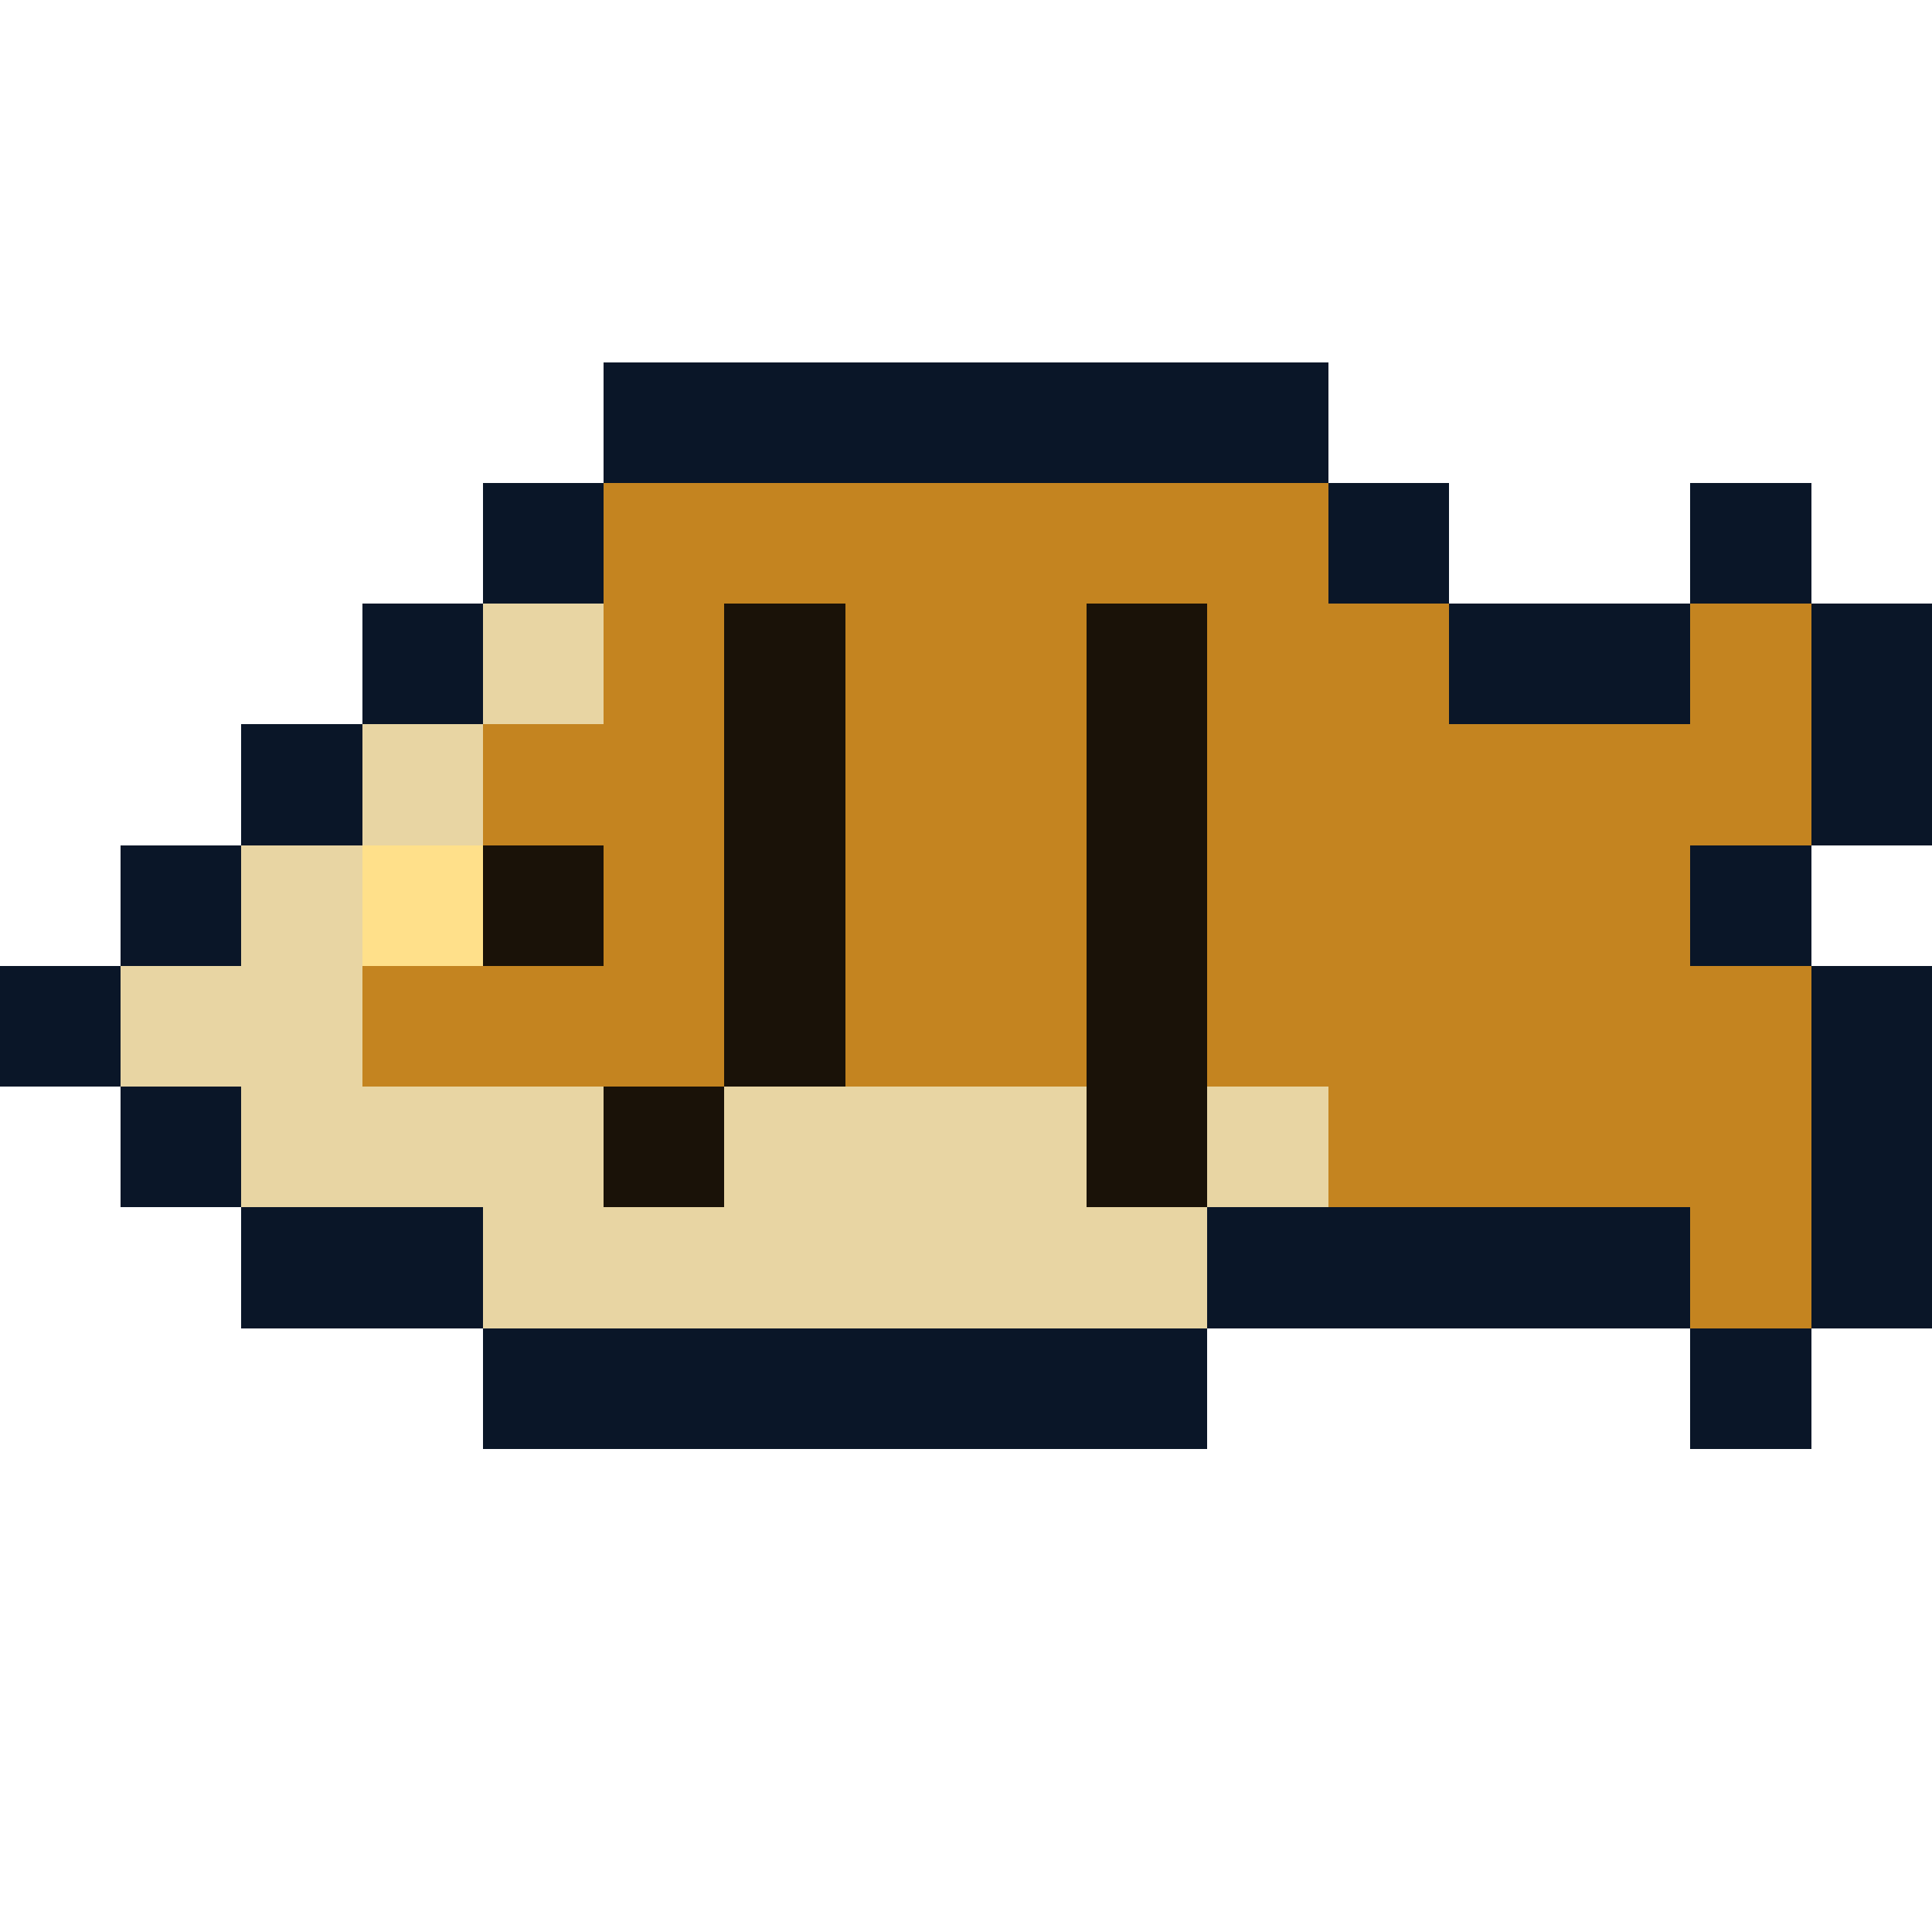
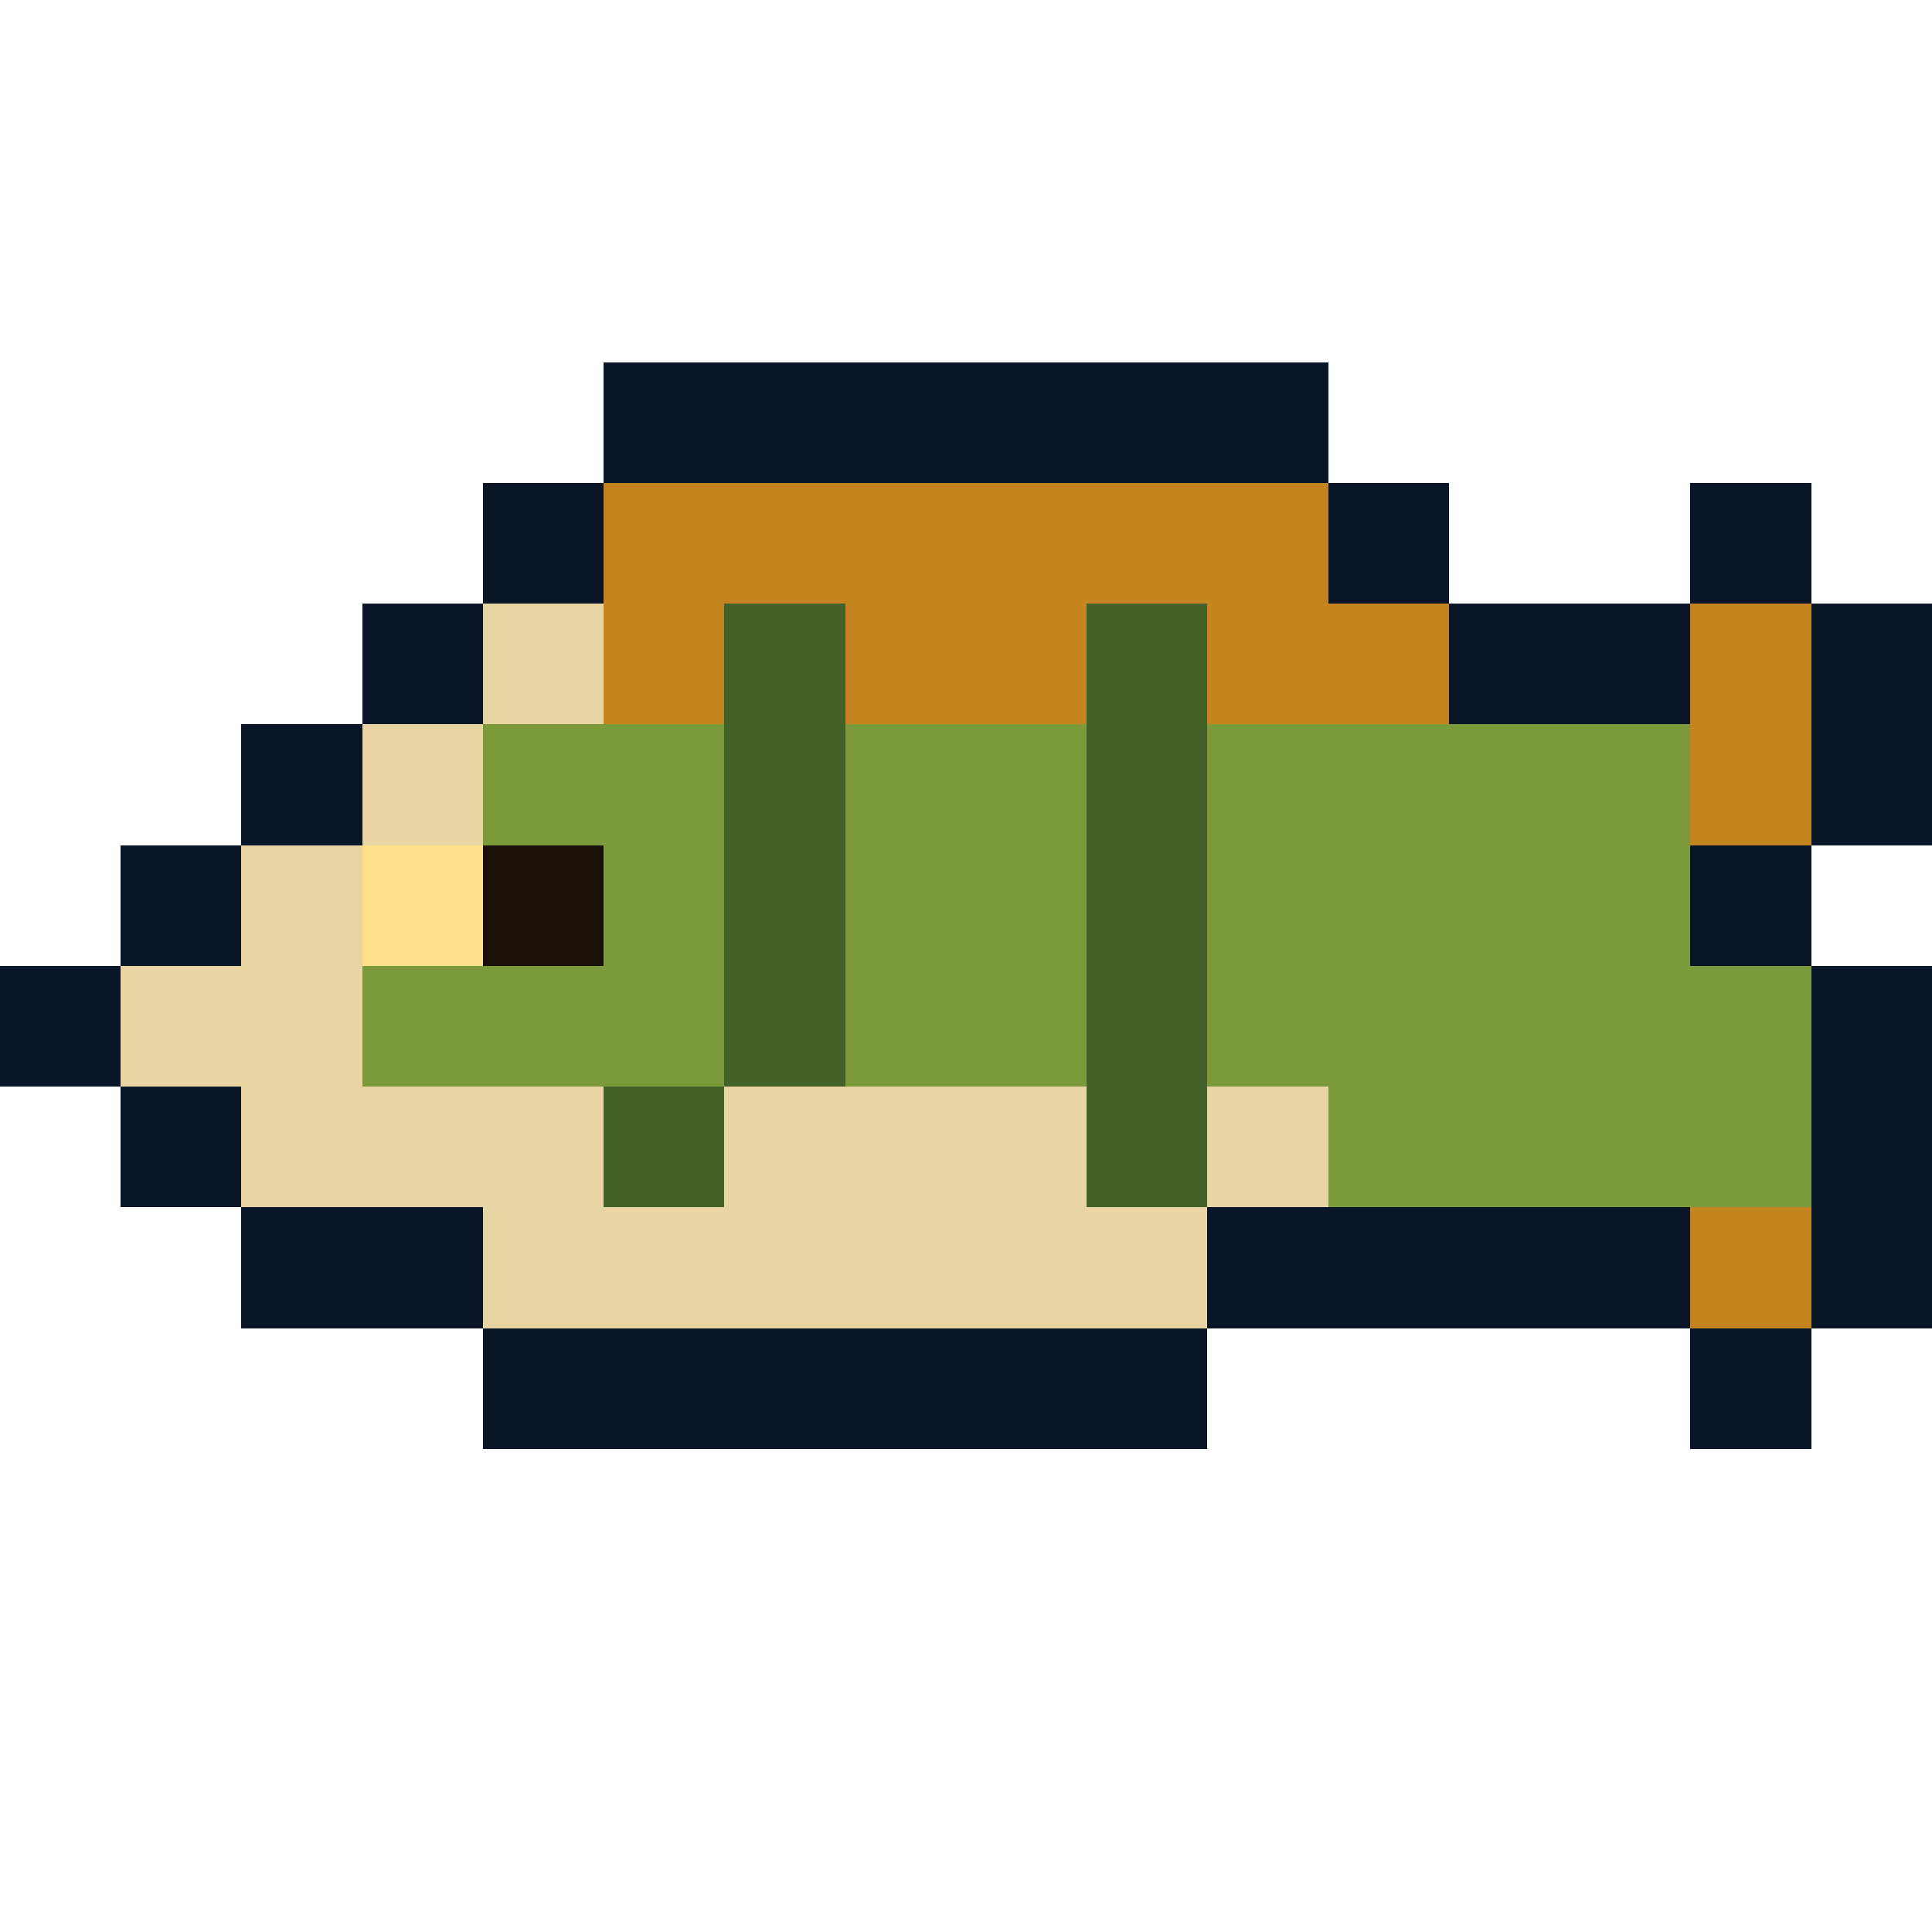
<svg xmlns="http://www.w3.org/2000/svg" viewBox="0 0 16 16" width="16" height="16" shape-rendering="crispEdges" role="img" aria-label="">
  <path fill="#0a1628" d="M5 3h6v1h-6zM4 4h1v1h-1zM11 4h1v1h-1zM14 4h1v1h-1zM3 5h1v1h-1zM12 5h2v1h-2zM15 5h1v2h-1zM2 6h1v1h-1zM1 7h1v1h-1zM14 7h1v1h-1zM0 8h1v1h-1zM15 8h1v3h-1zM1 9h1v1h-1zM2 10h2v1h-2zM10 10h4v1h-4zM4 11h6v1h-6zM14 11h1v1h-1z" />
-   <path fill="#c48420" d="M5 4h6v1h-6zM5 5h1v1h-1zM7 5h2v4h-2zM10 5h2v1h-2zM14 5h1v1h-1zM4 6h2v1h-2zM10 6h5v1h-5zM5 7h1v1h-1zM10 7h4v1h-4zM3 8h3v1h-3zM10 8h5v1h-5zM11 9h4v1h-4zM14 10h1v1h-1z" />
+   <path fill="#c48420" d="M5 4h6v1h-6zM5 5h1v1h-1zM7 5h2v1h-2zM10 5h2v1h-2zM14 5h1v2h-1zM14 10h1v1h-1z" />
  <path fill="#e8d5a3" d="M4 5h1v1h-1zM3 6h1v1h-1zM2 7h1v1h-1zM1 8h2v1h-2zM2 9h3v1h-3zM6 9h3v1h-3zM10 9h1v1h-1zM4 10h6v1h-6z" />
-   <path fill="#1a1208" d="M6 5h1v4h-1zM9 5h1v5h-1zM4 7h1v1h-1zM5 9h1v1h-1z" />
+   <path fill="#45612a" d="M6 5h1v4h-1zM9 5h1v5h-1zM5 9h1v1h-1z" />
+   <path fill="#7c9a3c" d="M4 6h2v1h-2zM7 6h2v3h-2zM10 6h4v2h-4zM5 7h1v1h-1zM3 8h3v1h-3zM10 8h5v1h-5zM11 9h4v1h-4z" />
  <path fill="#ffe08a" d="M3 7h1v1h-1z" />
+   <path fill="#1a1208" d="M4 7h1v1h-1z" />
</svg>
